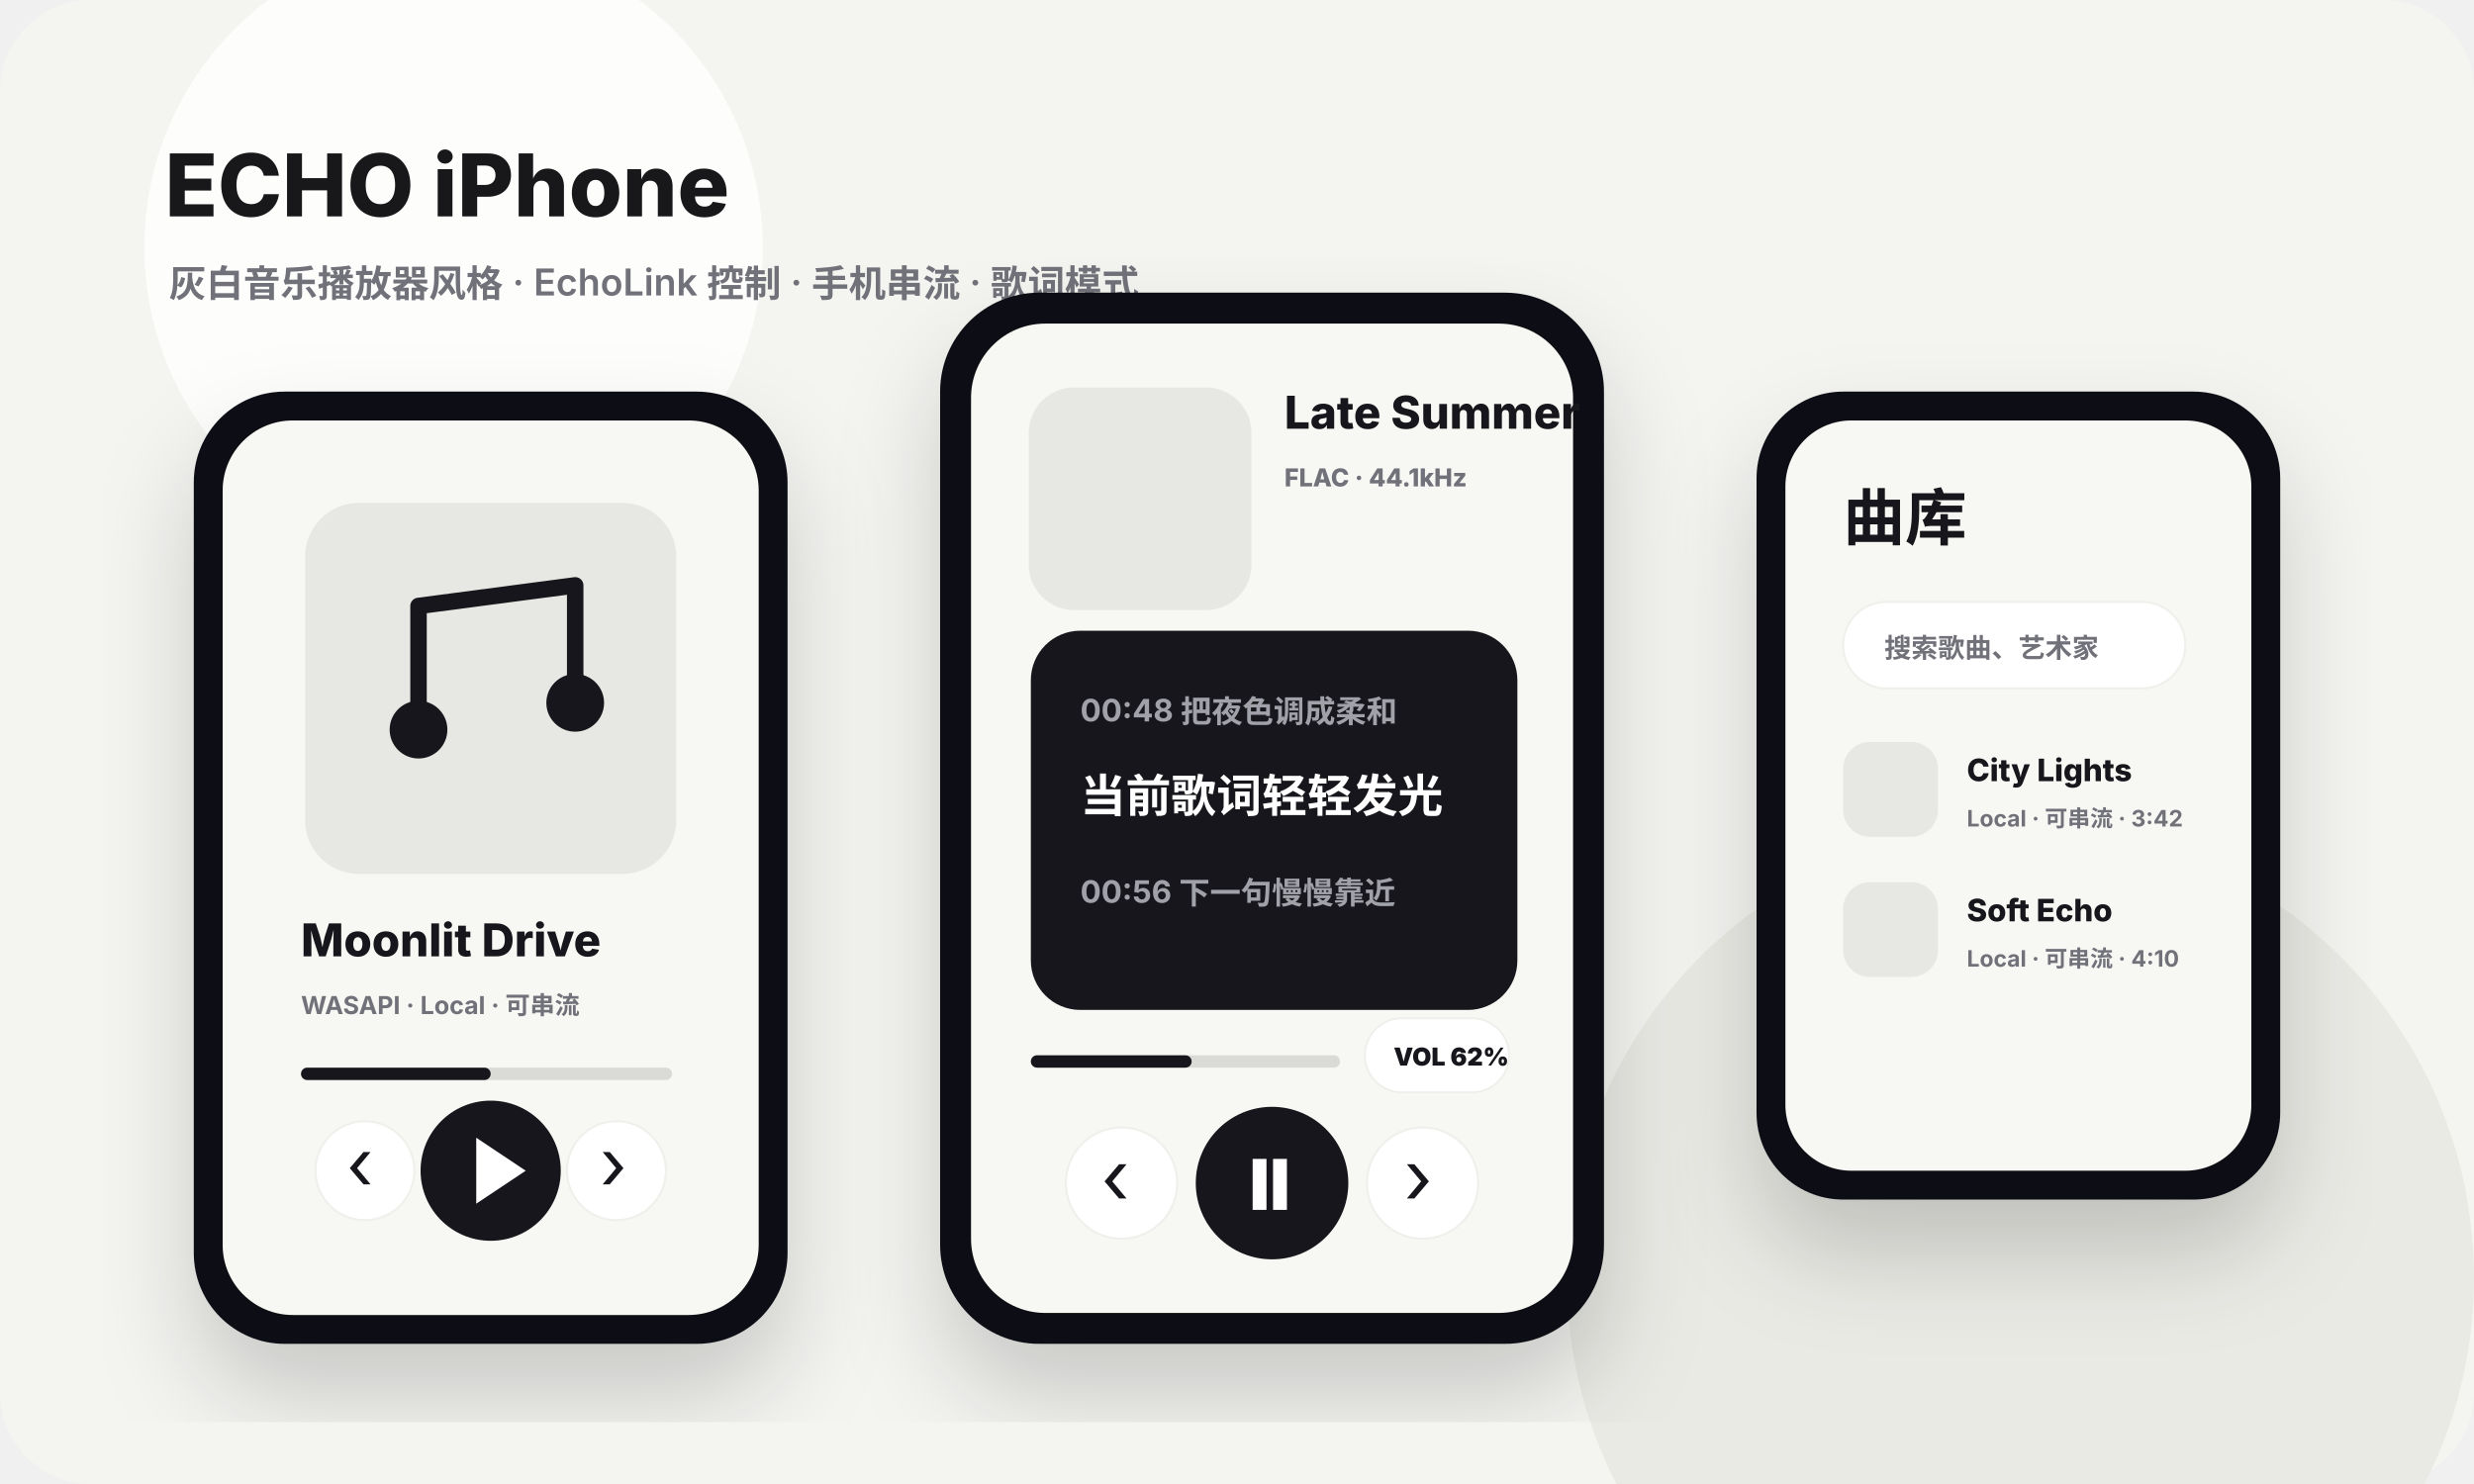
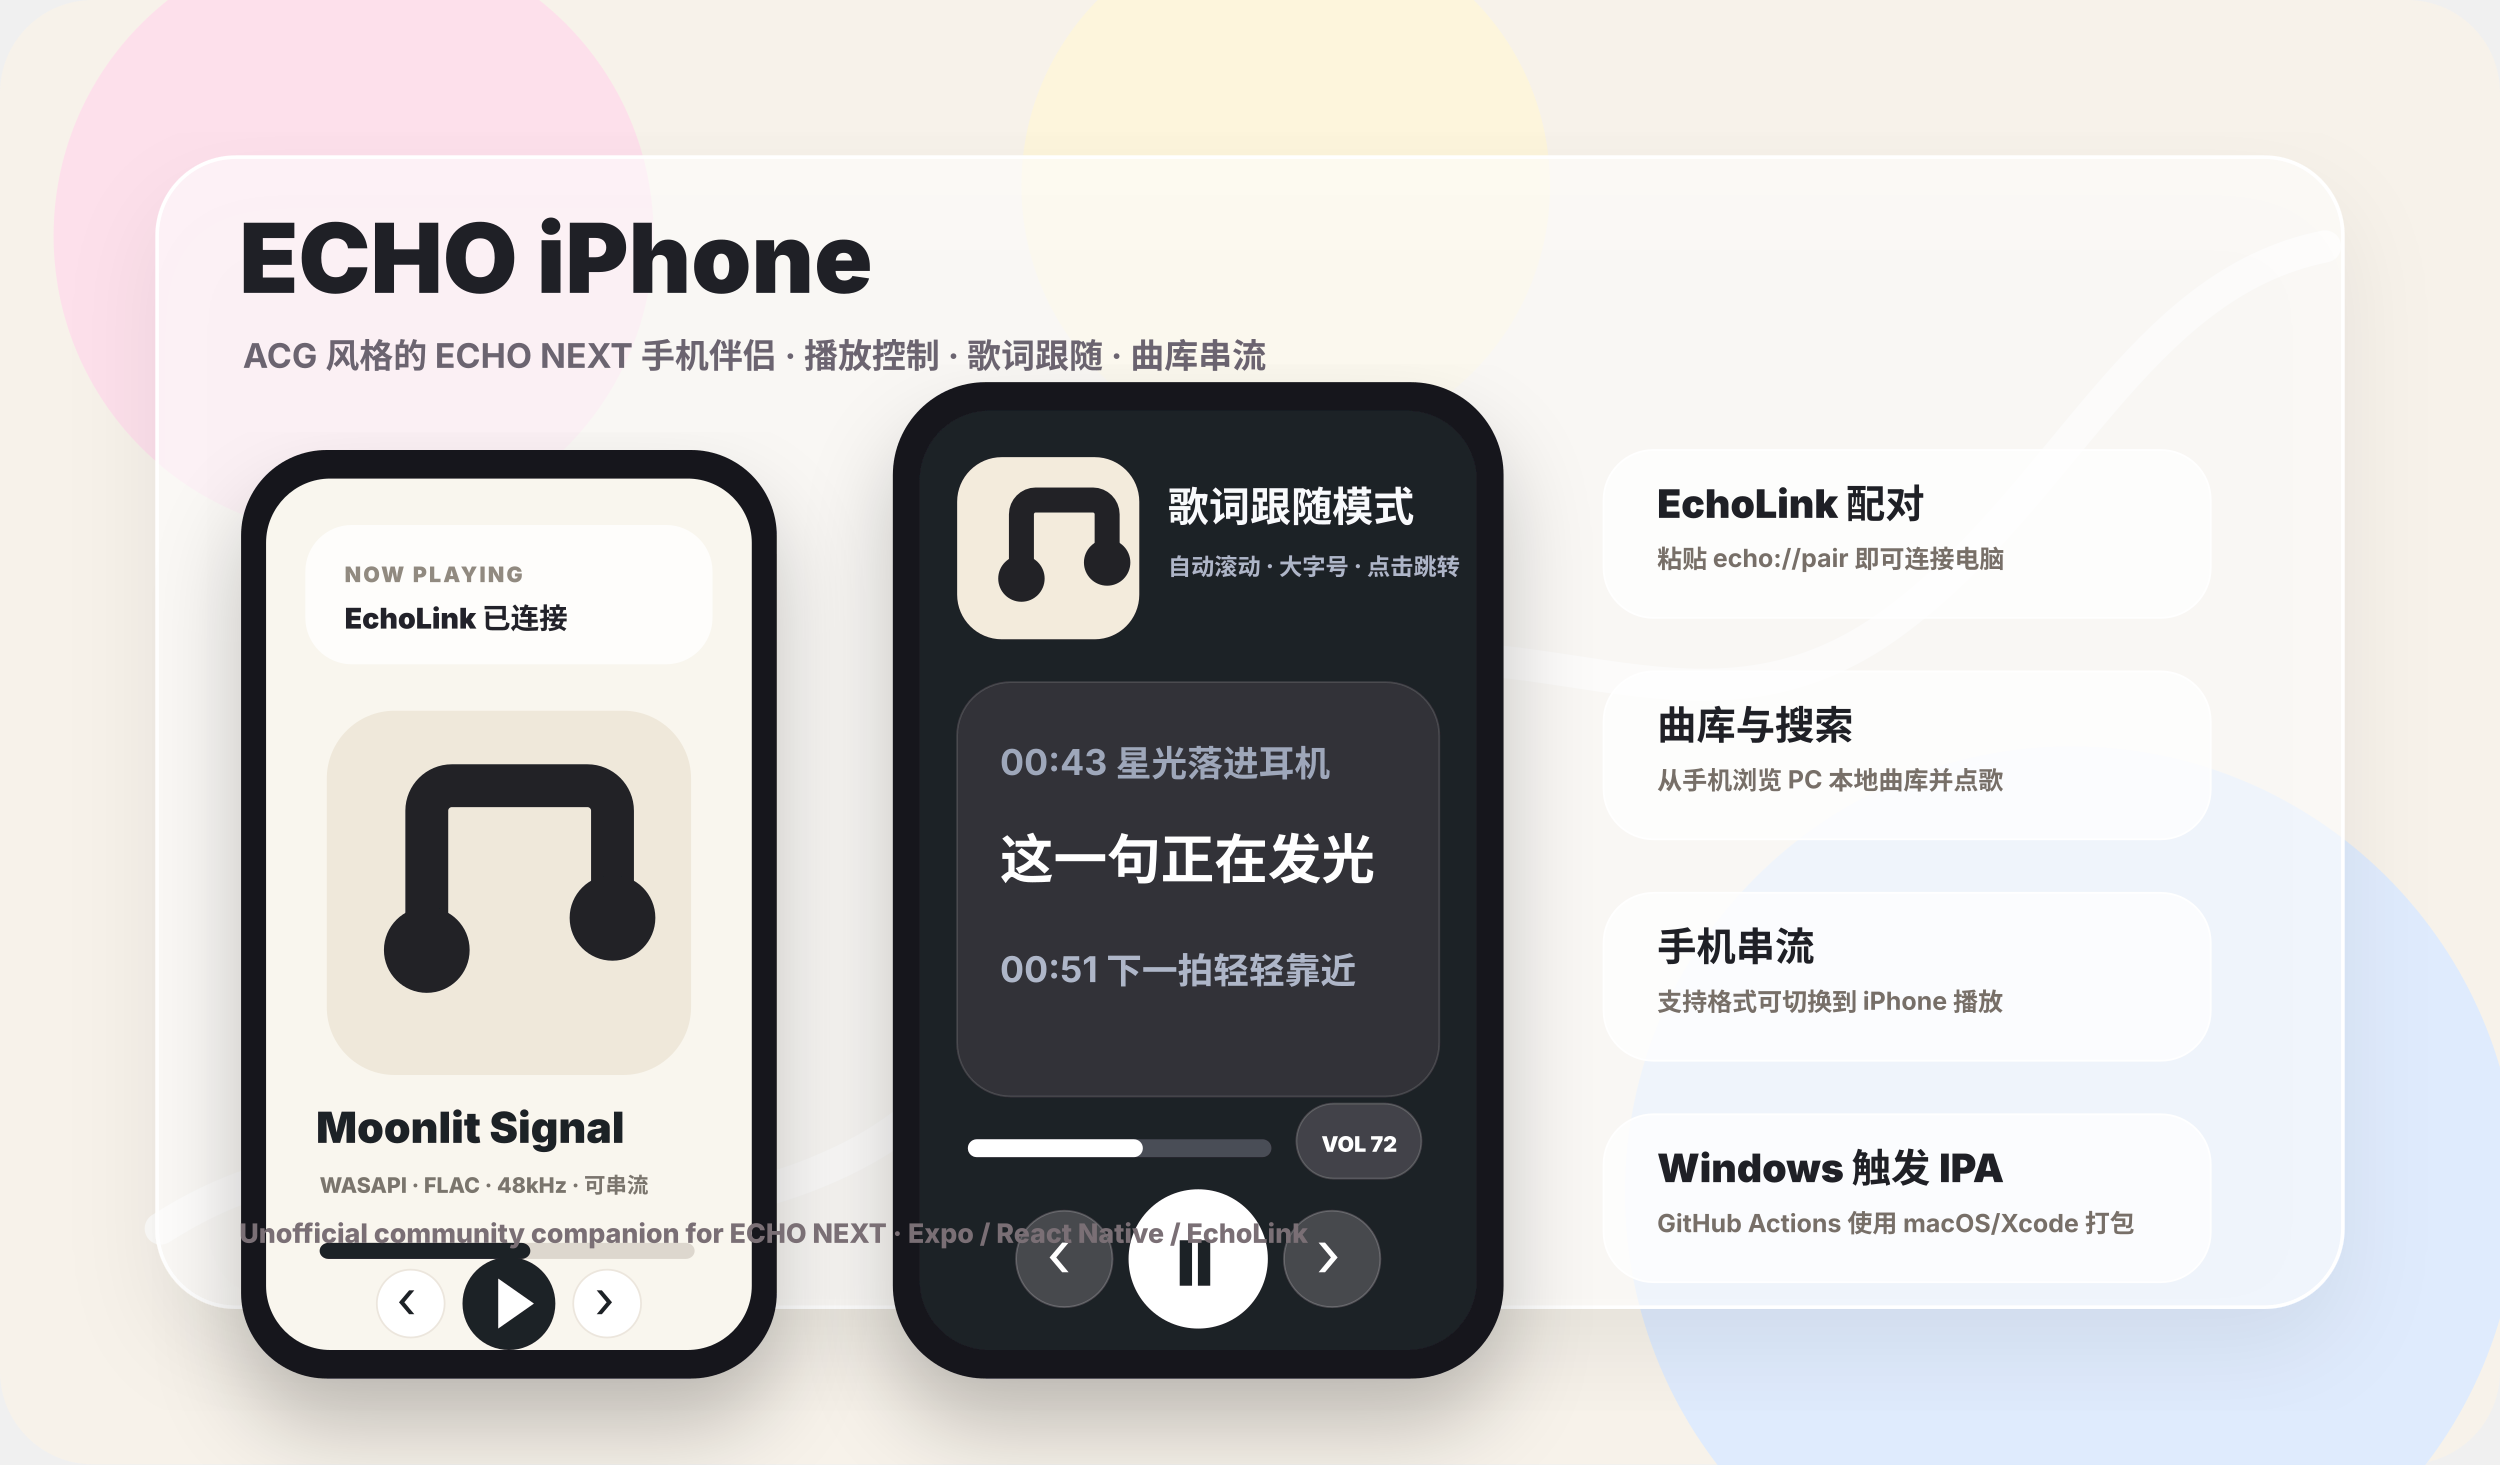
- <svg xmlns="http://www.w3.org/2000/svg" width="1200" height="720" viewBox="0 0 1200 720" fill="none">
-   <rect width="1200" height="720" rx="44" fill="#F4F4F1" />
-   <circle cx="220" cy="120" r="150" fill="#FFFFFF" fill-opacity="0.8" />
-   <circle cx="980" cy="620" r="220" fill="#E7E7E2" fill-opacity="0.78" />
-   <text x="80" y="105" fill="#18181B" font-family="Inter, -apple-system, BlinkMacSystemFont, 'Segoe UI', sans-serif" font-size="42" font-weight="800">ECHO iPhone</text>
-   <text x="82" y="144" fill="#71717A" font-family="Inter, -apple-system, BlinkMacSystemFont, 'Segoe UI', sans-serif" font-size="18" font-weight="600">灰白音乐播放器风格 · EchoLink 控制 · 手机串流 · 歌词模式</text>
-   <g filter="url(#shadow)">
-     <rect x="94" y="190" width="288" height="462" rx="44" fill="#111113" />
-     <rect x="108" y="204" width="260" height="434" rx="34" fill="#F7F7F4" />
-     <rect x="148" y="244" width="180" height="180" rx="26" fill="#E7E7E4" />
-     <path d="M203 352V294L279 284V339" stroke="#18181B" stroke-width="8" stroke-linecap="round" stroke-linejoin="round" />
-     <circle cx="203" cy="354" r="14" fill="#18181B" />
-     <circle cx="279" cy="341" r="14" fill="#18181B" />
-     <text x="146" y="464" fill="#18181B" font-family="Inter, -apple-system, BlinkMacSystemFont, 'Segoe UI', sans-serif" font-size="22" font-weight="800">Moonlit Drive</text>
-     <text x="146" y="492" fill="#71717A" font-family="Inter, -apple-system, BlinkMacSystemFont, 'Segoe UI', sans-serif" font-size="12" font-weight="700">WASAPI · Local · 可串流</text>
-     <rect x="146" y="518" width="180" height="6" rx="3" fill="#DADAD6" />
-     <rect x="146" y="518" width="92" height="6" rx="3" fill="#18181B" />
-     <circle cx="238" cy="568" r="34" fill="#18181B" />
-     <path d="M231 552L255 568L231 584V552Z" fill="white" />
-     <circle cx="177" cy="568" r="24" fill="white" stroke="#EFEFEB" />
-     <text x="168" y="577" fill="#18181B" font-family="Inter" font-size="34">‹</text>
-     <circle cx="299" cy="568" r="24" fill="white" stroke="#EFEFEB" />
-     <text x="291" y="577" fill="#18181B" font-family="Inter" font-size="34">›</text>
+ <svg xmlns="http://www.w3.org/2000/svg" width="1400" height="820" viewBox="0 0 1400 820" fill="none">
+   <rect width="1400" height="820" rx="52" fill="#F7F2EA" />
+   <circle cx="198" cy="132" r="168" fill="#FFDCEB" fill-opacity="0.8" />
+   <circle cx="1160" cy="668" r="250" fill="#DCEBFF" fill-opacity="0.88" />
+   <circle cx="720" cy="104" r="148" fill="#FFF7D6" fill-opacity="0.7" />
+   <path d="M90 688C234 596 315 725 472 650C604 587 580 430 716 382C852 334 948 432 1061 348C1156 278 1197 159 1302 138" stroke="#FFFFFF" stroke-width="18" stroke-linecap="round" stroke-opacity="0.82" />
+   <g filter="url(#softShadow)">
+     <rect x="88" y="88" width="1224" height="644" rx="44" fill="white" fill-opacity="0.58" stroke="white" stroke-width="2" />
  </g>
-   <g filter="url(#shadow)">
-     <rect x="456" y="142" width="322" height="510" rx="48" fill="#111113" />
-     <rect x="471" y="157" width="292" height="480" rx="36" fill="#F7F7F4" />
-     <rect x="499" y="188" width="108" height="108" rx="22" fill="#E7E7E4" />
-     <text x="623" y="208" fill="#18181B" font-family="Inter, -apple-system, BlinkMacSystemFont, 'Segoe UI', sans-serif" font-size="22" font-weight="800">Late Summer</text>
-     <text x="623" y="236" fill="#71717A" font-family="Inter, -apple-system, BlinkMacSystemFont, 'Segoe UI', sans-serif" font-size="12" font-weight="800">FLAC · 44.1kHz</text>
-     <rect x="500" y="306" width="236" height="184" rx="24" fill="#18181B" />
-     <text x="524" y="350" fill="#A1A1AA" font-family="Inter, -apple-system, BlinkMacSystemFont, 'Segoe UI', sans-serif" font-size="15" font-weight="700">00:48  把夜色调成柔和</text>
-     <text x="524" y="394" fill="#FFFFFF" font-family="Inter, -apple-system, BlinkMacSystemFont, 'Segoe UI', sans-serif" font-size="22" font-weight="900">当前歌词轻轻发光</text>
-     <text x="524" y="438" fill="#A1A1AA" font-family="Inter, -apple-system, BlinkMacSystemFont, 'Segoe UI', sans-serif" font-size="15" font-weight="700">00:56  下一句慢慢靠近</text>
-     <rect x="500" y="512" width="150" height="6" rx="3" fill="#DADAD6" />
-     <rect x="500" y="512" width="78" height="6" rx="3" fill="#18181B" />
-     <rect x="662" y="494" width="70" height="36" rx="18" fill="white" stroke="#EFEFEB" />
-     <text x="676" y="517" fill="#18181B" font-family="Inter" font-size="12" font-weight="900">VOL 62%</text>
-     <circle cx="617" cy="574" r="37" fill="#18181B" />
-     <text x="606" y="587" fill="white" font-family="Inter" font-size="34" font-weight="900">Ⅱ</text>
-     <circle cx="544" cy="574" r="27" fill="white" stroke="#EFEFEB" />
-     <text x="534" y="584" fill="#18181B" font-family="Inter" font-size="36">‹</text>
-     <circle cx="690" cy="574" r="27" fill="white" stroke="#EFEFEB" />
-     <text x="681" y="584" fill="#18181B" font-family="Inter" font-size="36">›</text>
-   </g>
-   <g filter="url(#shadow)">
-     <rect x="852" y="190" width="254" height="392" rx="42" fill="#111113" />
-     <rect x="866" y="204" width="226" height="364" rx="32" fill="#F7F7F4" />
-     <text x="894" y="262" fill="#18181B" font-family="Inter, -apple-system, BlinkMacSystemFont, 'Segoe UI', sans-serif" font-size="30" font-weight="900">曲库</text>
-     <rect x="894" y="292" width="166" height="42" rx="21" fill="white" stroke="#EFEFEB" />
-     <text x="914" y="319" fill="#71717A" font-family="Inter" font-size="13" font-weight="700">搜索歌曲、艺术家</text>
-     <g>
-       <rect x="894" y="360" width="46" height="46" rx="13" fill="#E7E7E4" />
-       <text x="954" y="379" fill="#18181B" font-family="Inter" font-size="15" font-weight="800">City Lights</text>
-       <text x="954" y="401" fill="#71717A" font-family="Inter" font-size="11" font-weight="700">Local · 可串流 · 3:42</text>
-     </g>
-     <g>
-       <rect x="894" y="428" width="46" height="46" rx="13" fill="#E7E7E4" />
-       <text x="954" y="447" fill="#18181B" font-family="Inter" font-size="15" font-weight="800">Soft Echo</text>
-       <text x="954" y="469" fill="#71717A" font-family="Inter" font-size="11" font-weight="700">Local · 可串流 · 4:10</text>
+   <text x="134" y="164" fill="#1F2026" font-family="Inter, -apple-system, BlinkMacSystemFont, 'Segoe UI', sans-serif" font-size="54" font-weight="900">ECHO iPhone</text>
+   <text x="136" y="206" fill="#6B6470" font-family="Inter, -apple-system, BlinkMacSystemFont, 'Segoe UI', sans-serif" font-size="19" font-weight="700">ACG 风格的 ECHO NEXT 手机伴侣 · 播放控制 · 歌词跟随 · 曲库串流</text>
+   <g transform="translate(135 252)">
+     <g filter="url(#phoneShadow)">
+       <rect width="300" height="520" rx="48" fill="#17181E" />
+       <rect x="14" y="16" width="272" height="488" rx="36" fill="#F9F6EE" />
+       <rect x="36" y="42" width="228" height="78" rx="26" fill="#FFFFFF" fill-opacity="0.78" />
+       <text x="58" y="74" fill="#918A80" font-family="Inter" font-size="12" font-weight="900" letter-spacing="1.2">NOW PLAYING</text>
+       <text x="58" y="100" fill="#24242A" font-family="Inter" font-size="16" font-weight="900">EchoLink 已连接</text>
+       <rect x="48" y="146" width="204" height="204" rx="38" fill="#EFE8DA" />
+       <path d="M104 276V202C104 194.3 110.3 188 118 188H194C201.7 188 208 194.3 208 202V258" stroke="#202127" stroke-width="24" stroke-linecap="round" stroke-linejoin="round" />
+       <circle cx="104" cy="280" r="24" fill="#202127" />
+       <circle cx="208" cy="262" r="24" fill="#202127" />
+       <text x="42" y="388" fill="#1F2026" font-family="Inter" font-size="24" font-weight="900">Moonlit Signal</text>
+       <text x="44" y="416" fill="#7A746D" font-family="Inter" font-size="12" font-weight="800">WASAPI · FLAC · 48kHz · 可串流</text>
+       <rect x="44" y="444" width="210" height="9" rx="5" fill="#DDD7CE" />
+       <rect x="44" y="444" width="118" height="9" rx="5" fill="#1F2026" />
+       <circle cx="150" cy="478" r="26" fill="#1F2026" />
+       <path d="M144 464L164 478L144 492V464Z" fill="white" />
+       <circle cx="95" cy="478" r="19" fill="#FFFFFF" stroke="#ECE6DD" />
+       <text x="87" y="486" fill="#1F2026" font-family="Inter" font-size="29">‹</text>
+       <circle cx="205" cy="478" r="19" fill="#FFFFFF" stroke="#ECE6DD" />
+       <text x="198" y="486" fill="#1F2026" font-family="Inter" font-size="29">›</text>
    </g>
  </g>
+   <g transform="translate(500 214)">
+     <g filter="url(#phoneShadow)">
+       <rect width="342" height="558" rx="52" fill="#17181E" />
+       <rect x="15" y="16" width="312" height="526" rx="39" fill="#1F2026" />
+       <rect x="36" y="42" width="102" height="102" rx="25" fill="#F3EBDC" />
+       <path d="M72 107V74C72 69.6 75.6 66 80 66H112C116.4 66 120 69.6 120 74V98" stroke="#222328" stroke-width="14" stroke-linecap="round" stroke-linejoin="round" />
+       <circle cx="72" cy="110" r="13" fill="#222328" />
+       <circle cx="120" cy="101" r="13" fill="#222328" />
+       <text x="154" y="78" fill="#F8FAFC" font-family="Inter" font-size="23" font-weight="900">歌词跟随模式</text>
+       <text x="154" y="108" fill="#AEB6C8" font-family="Inter" font-size="13" font-weight="800">自动滚动 · 大字号 · 点击跳转</text>
+       <rect x="36" y="168" width="270" height="232" rx="30" fill="#FFFFFF" fill-opacity="0.08" stroke="#FFFFFF" stroke-opacity="0.14" />
+       <text x="60" y="220" fill="#9EA7BA" font-family="Inter" font-size="20" font-weight="700">00:43  星光落进耳机</text>
+       <text x="60" y="278" fill="#FFFFFF" font-family="Inter" font-size="30" font-weight="900">这一句正在发光</text>
+       <text x="60" y="336" fill="#AEB6C8" font-family="Inter" font-size="20" font-weight="700">00:51  下一拍轻轻靠近</text>
+       <rect x="42" y="424" width="170" height="10" rx="5" fill="#4A4D57" />
+       <rect x="42" y="424" width="98" height="10" rx="5" fill="#FFFFFF" />
+       <rect x="226" y="404" width="70" height="42" rx="21" fill="#FFFFFF" fill-opacity="0.16" stroke="#FFFFFF" stroke-opacity="0.18" />
+       <text x="240" y="431" fill="#FFFFFF" font-family="Inter" font-size="12" font-weight="900">VOL 72</text>
+       <circle cx="171" cy="491" r="39" fill="#FFFFFF" />
+       <text x="159" y="506" fill="#1F2026" font-family="Inter" font-size="35" font-weight="900">Ⅱ</text>
+       <circle cx="96" cy="491" r="27" fill="#FFFFFF" fill-opacity="0.18" stroke="#FFFFFF" stroke-opacity="0.2" />
+       <text x="86" y="501" fill="#FFFFFF" font-family="Inter" font-size="36">‹</text>
+       <circle cx="246" cy="491" r="27" fill="#FFFFFF" fill-opacity="0.18" stroke="#FFFFFF" stroke-opacity="0.2" />
+       <text x="237" y="501" fill="#FFFFFF" font-family="Inter" font-size="36">›</text>
+     </g>
+   </g>
+   <g transform="translate(898 252)">
+     <rect width="340" height="94" rx="28" fill="#FFFFFF" fill-opacity="0.72" stroke="#FFFFFF" />
+     <text x="30" y="38" fill="#1F2026" font-family="Inter" font-size="22" font-weight="900">EchoLink 配对</text>
+     <text x="30" y="66" fill="#776F68" font-family="Inter" font-size="14" font-weight="700">粘贴 echo://pair 即可连接电脑</text>
+     <rect y="124" width="340" height="94" rx="28" fill="#FFFFFF" fill-opacity="0.72" stroke="#FFFFFF" />
+     <text x="30" y="162" fill="#1F2026" font-family="Inter" font-size="22" font-weight="900">曲库与搜索</text>
+     <text x="30" y="190" fill="#776F68" font-family="Inter" font-size="14" font-weight="700">从手机浏览 PC 本地曲库并点歌</text>
+     <rect y="248" width="340" height="94" rx="28" fill="#FFFFFF" fill-opacity="0.72" stroke="#FFFFFF" />
+     <text x="30" y="286" fill="#1F2026" font-family="Inter" font-size="22" font-weight="900">手机串流</text>
+     <text x="30" y="314" fill="#776F68" font-family="Inter" font-size="14" font-weight="700">支持格式可切换到 iPhone 播放</text>
+     <rect y="372" width="340" height="94" rx="28" fill="#FFFFFF" fill-opacity="0.72" stroke="#FFFFFF" />
+     <text x="30" y="410" fill="#1F2026" font-family="Inter" font-size="22" font-weight="900">Windows 触发 IPA</text>
+     <text x="30" y="438" fill="#776F68" font-family="Inter" font-size="14" font-weight="700">GitHub Actions 使用 macOS/Xcode 打包</text>
+   </g>
+   <text x="134" y="696" fill="#7A6F75" font-family="Inter" font-size="15" font-weight="800">Unofficial community companion for ECHO NEXT · Expo / React Native / EchoLink</text>
  <defs>
-     <filter id="shadow" x="50" y="100" width="1100" height="590" filterUnits="userSpaceOnUse" color-interpolation-filters="sRGB">
-       <feDropShadow dx="0" dy="26" stdDeviation="24" flood-color="#18181B" flood-opacity="0.18" />
+     <filter id="softShadow" x="40" y="50" width="1320" height="740" filterUnits="userSpaceOnUse" color-interpolation-filters="sRGB">
+       <feDropShadow dx="0" dy="24" stdDeviation="26" flood-color="#14151A" flood-opacity="0.12" />
+     </filter>
+     <filter id="phoneShadow" x="-50" y="-38" width="450" height="650" filterUnits="userSpaceOnUse" color-interpolation-filters="sRGB">
+       <feDropShadow dx="0" dy="28" stdDeviation="24" flood-color="#14151A" flood-opacity="0.22" />
    </filter>
  </defs>
</svg>
